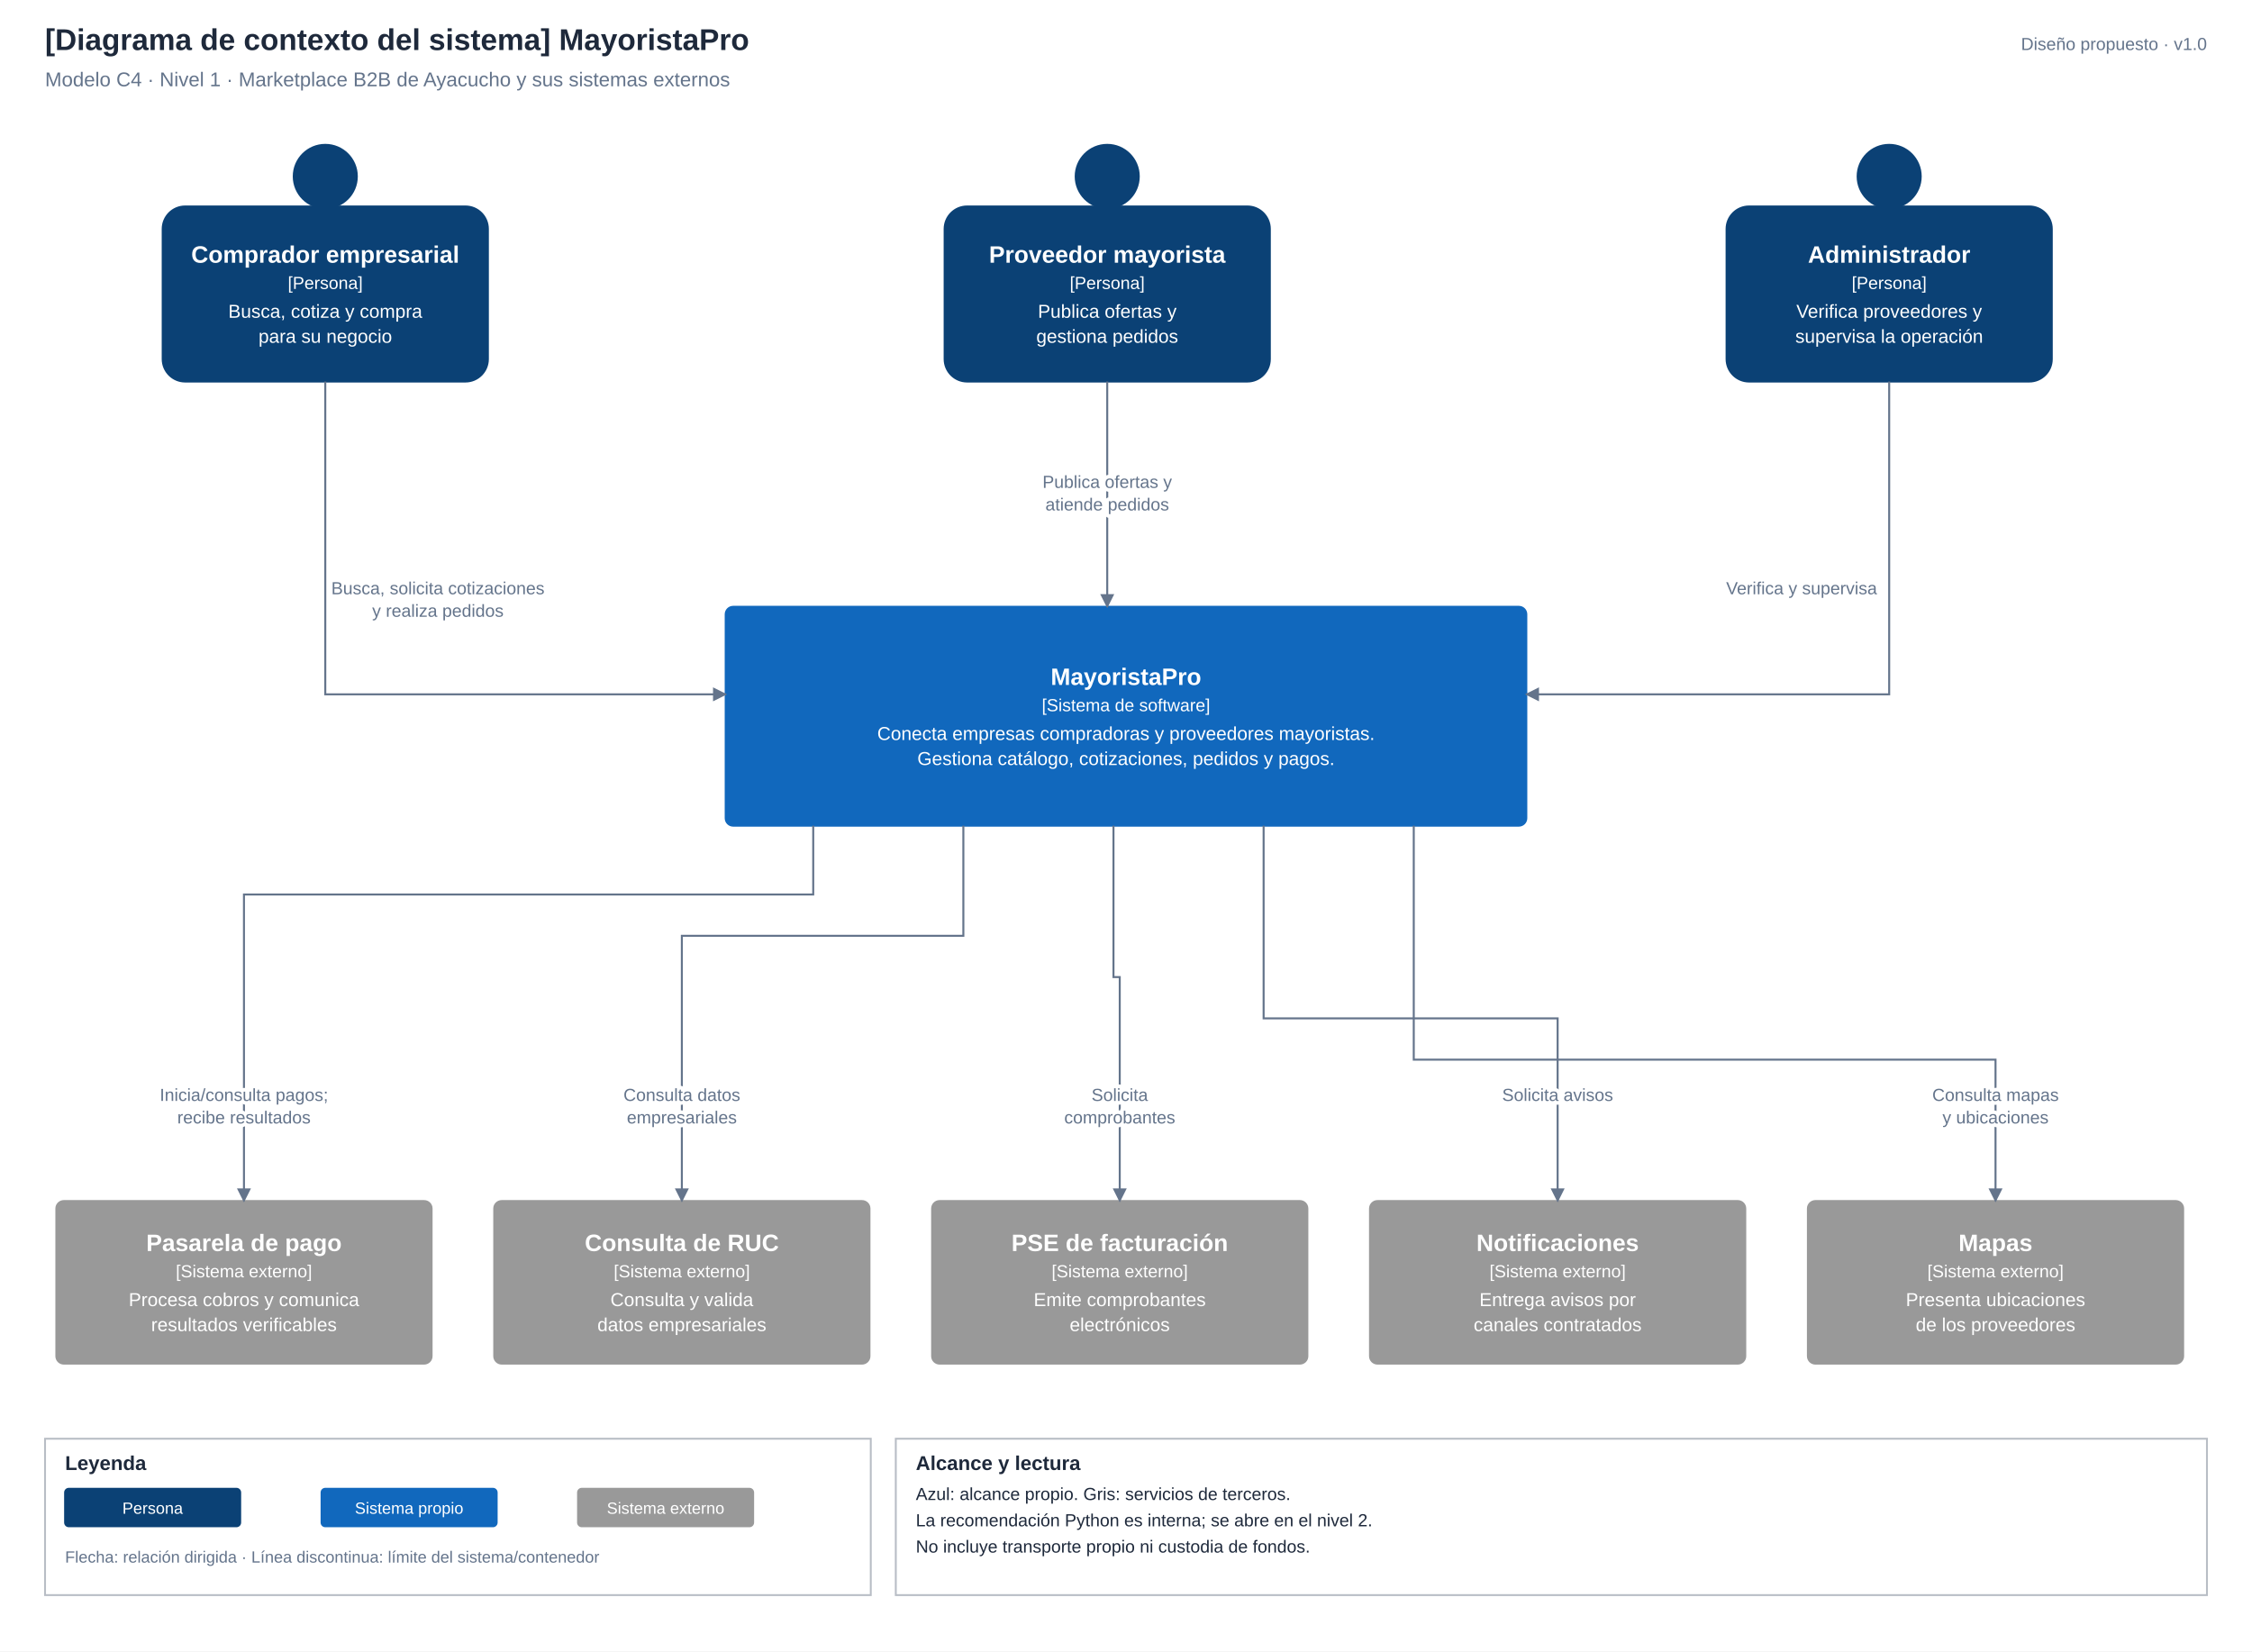
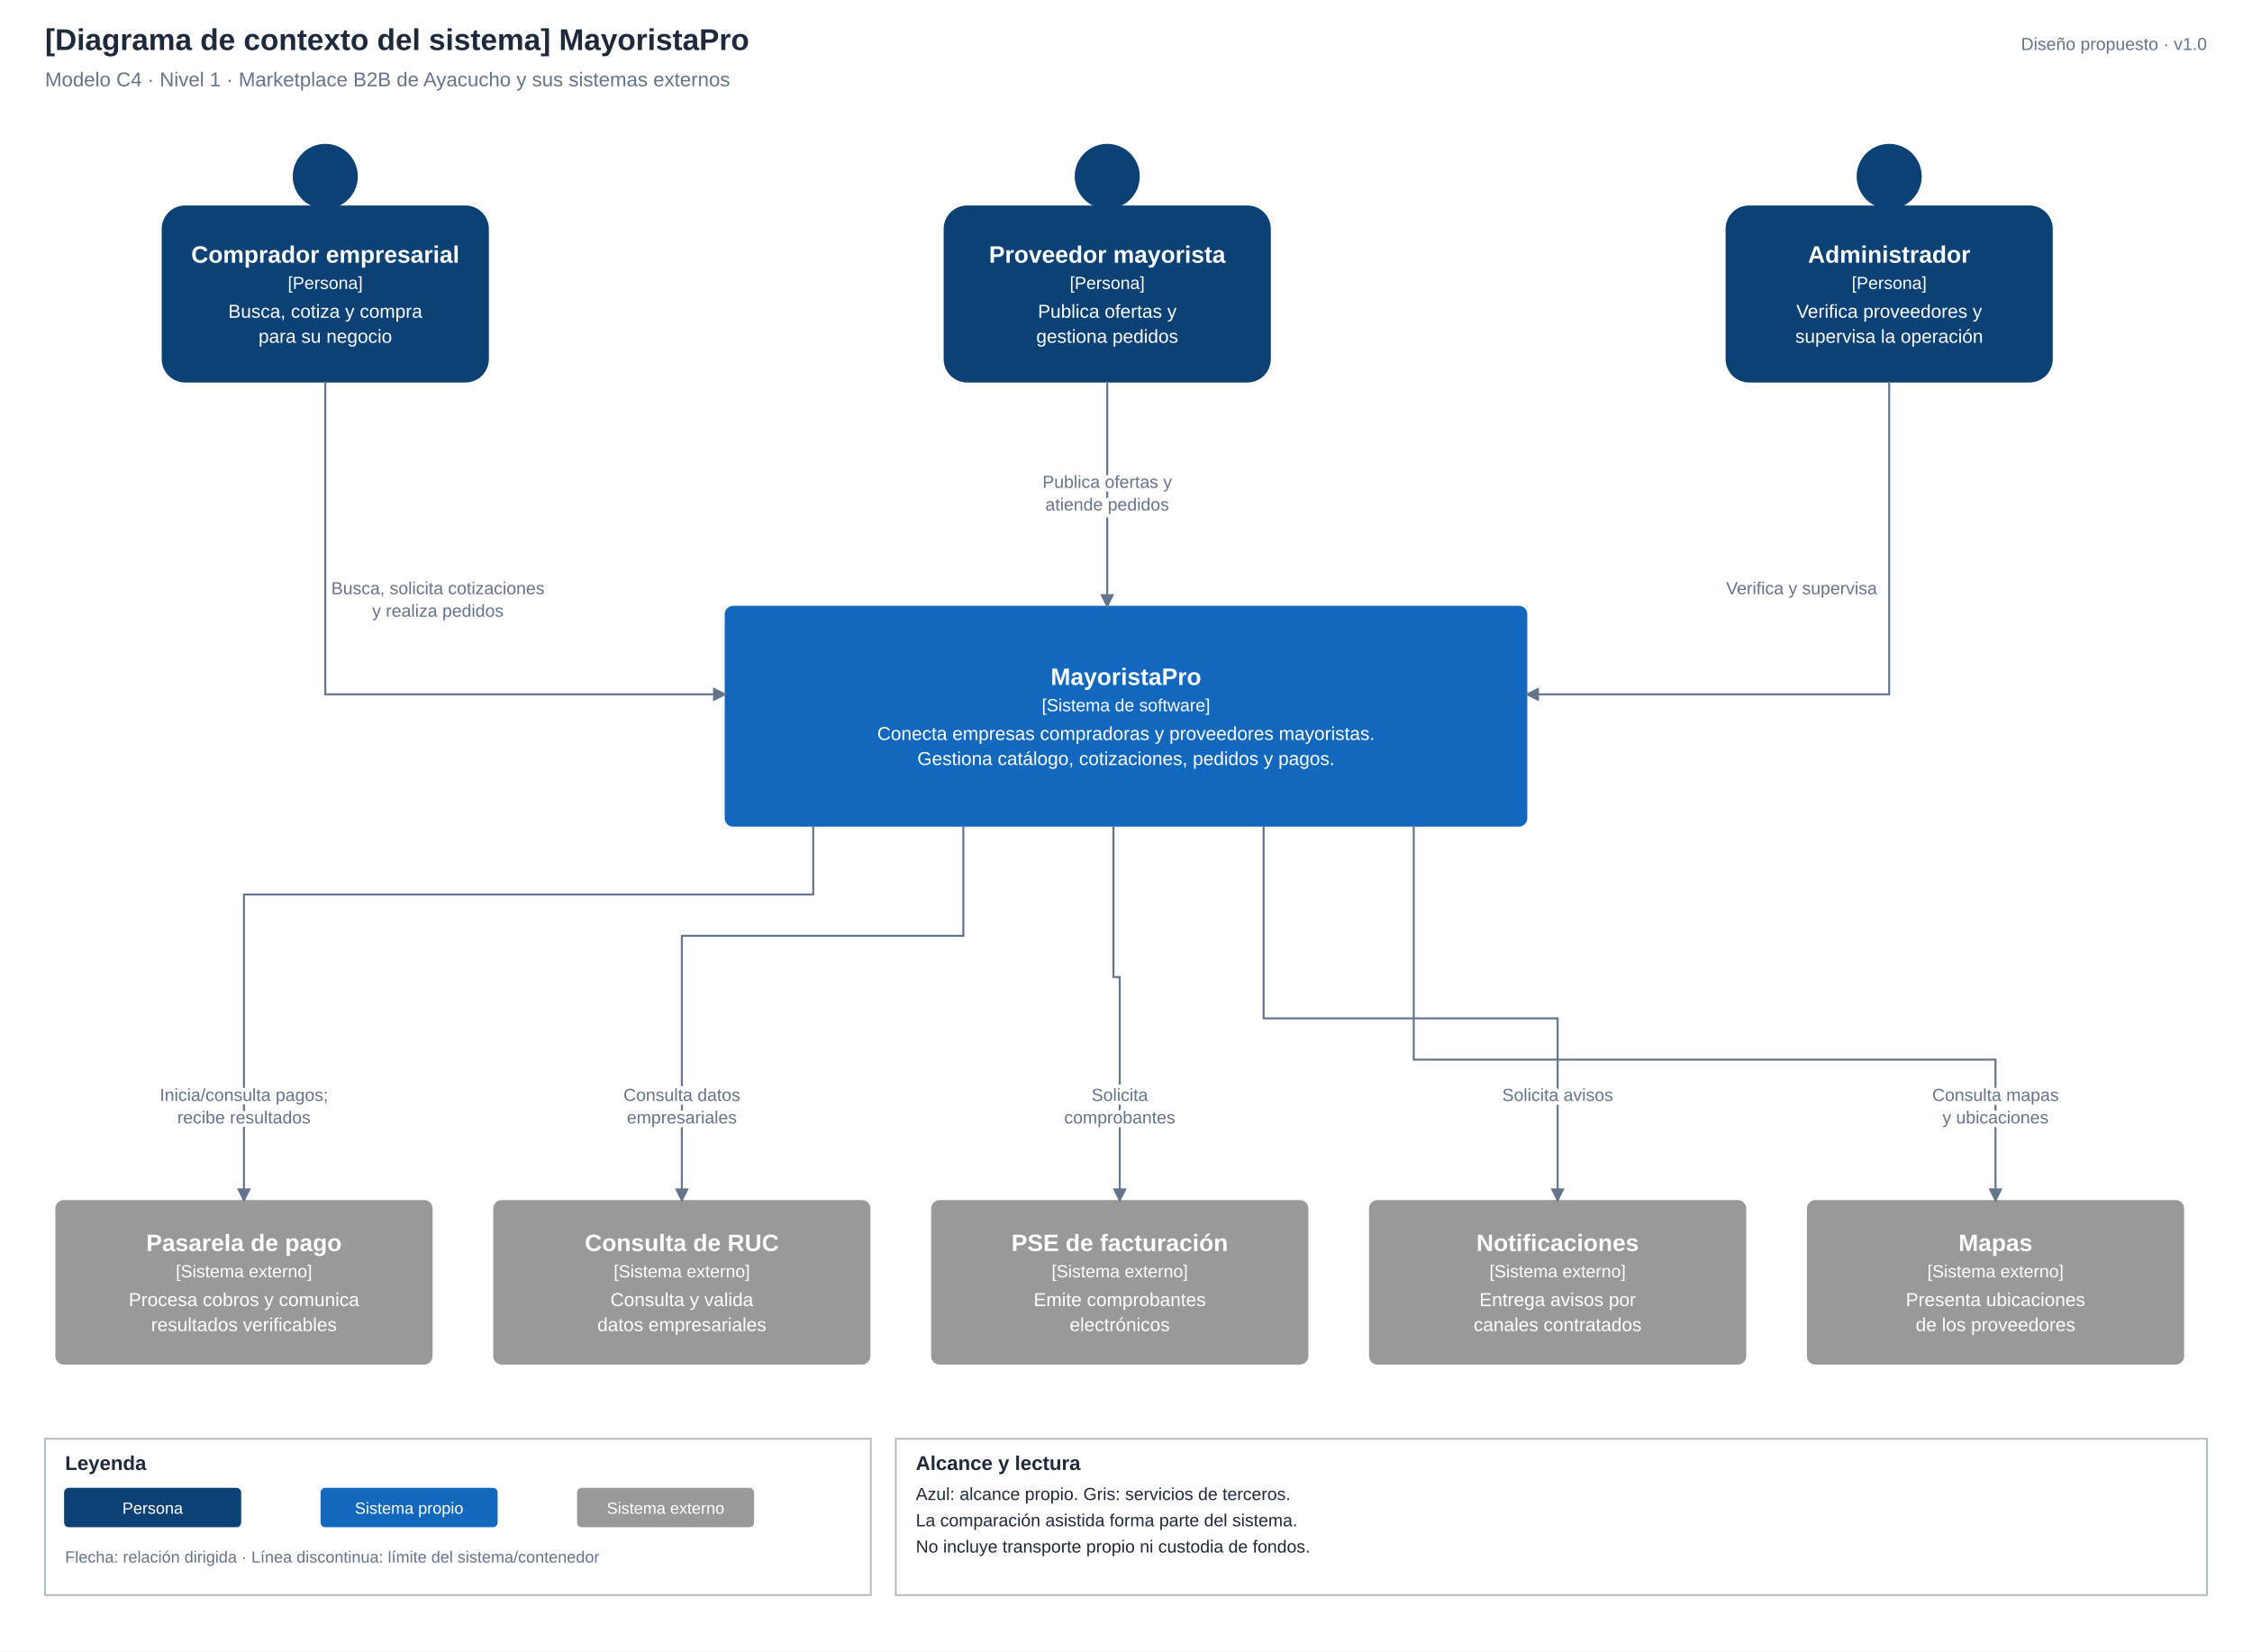
<svg xmlns="http://www.w3.org/2000/svg" width="1800" height="1320" viewBox="0 0 1800 1320" font-family="Segoe UI,Arial,sans-serif" role="img" aria-labelledby="title desc">
  <defs>
    <marker id="arrow" viewBox="0 0 10 10" refX="9" refY="5" markerWidth="7" markerHeight="7" orient="auto">
      <path d="M0 0 L10 5 L0 10" fill="#64748B" />
    </marker>
    <marker id="open" viewBox="0 0 10 10" refX="9" refY="5" markerWidth="8" markerHeight="8" orient="auto">
      <path d="M0 0 L9 5 L0 10" fill="none" stroke="#475569" stroke-width="1.4" />
    </marker>
    <marker id="triangle" viewBox="0 0 12 12" refX="11" refY="6" markerWidth="11" markerHeight="11" orient="auto">
      <path d="M0 0 L11 6 L0 12 Z" fill="white" stroke="#475569" />
    </marker>
    <marker id="diamond" viewBox="0 0 16 10" refX="1" refY="5" markerWidth="14" markerHeight="9" orient="auto">
      <path d="M1 5 L8 1 L15 5 L8 9 Z" fill="#475569" />
    </marker>
  </defs>
  <rect width="100%" height="100%" fill="white" />
  <text x="36" y="40" font-size="24" fill="#1E293B" font-weight="700" text-anchor="start">[Diagrama de contexto del sistema] MayoristaPro</text>
  <text x="36" y="69" font-size="16" fill="#64748B" font-weight="400" text-anchor="start">Modelo C4 · Nivel 1 · Marketplace B2B de Ayacucho y sus sistemas externos</text>
  <text x="1764" y="40" font-size="14" fill="#64748B" font-weight="400" text-anchor="end">Diseño propuesto · v1.0</text>
  <circle cx="260.0" cy="141" r="26" fill="#0B4175" />
  <rect x="130" y="165" width="260" height="140" rx="18" fill="#0B4175" stroke="#0B4175" stroke-width="1.5" />
  <text x="260.0" y="210.0" font-size="19" fill="white" font-weight="700" text-anchor="middle">Comprador empresarial</text>
  <text x="260.0" y="231.0" font-size="14" fill="white" font-weight="400" text-anchor="middle">[Persona]</text>
  <text x="260.0" y="254.0" font-size="15" fill="white" font-weight="400" text-anchor="middle">Busca, cotiza y compra</text>
  <text x="260.0" y="274.0" font-size="15" fill="white" font-weight="400" text-anchor="middle">para su negocio</text>
  <circle cx="885.0" cy="141" r="26" fill="#0B4175" />
  <rect x="755" y="165" width="260" height="140" rx="18" fill="#0B4175" stroke="#0B4175" stroke-width="1.5" />
  <text x="885.0" y="210.0" font-size="19" fill="white" font-weight="700" text-anchor="middle">Proveedor mayorista</text>
  <text x="885.0" y="231.0" font-size="14" fill="white" font-weight="400" text-anchor="middle">[Persona]</text>
  <text x="885.0" y="254.0" font-size="15" fill="white" font-weight="400" text-anchor="middle">Publica ofertas y</text>
  <text x="885.0" y="274.0" font-size="15" fill="white" font-weight="400" text-anchor="middle">gestiona pedidos</text>
  <circle cx="1510.0" cy="141" r="26" fill="#0B4175" />
  <rect x="1380" y="165" width="260" height="140" rx="18" fill="#0B4175" stroke="#0B4175" stroke-width="1.5" />
  <text x="1510.0" y="210.0" font-size="19" fill="white" font-weight="700" text-anchor="middle">Administrador</text>
  <text x="1510.0" y="231.0" font-size="14" fill="white" font-weight="400" text-anchor="middle">[Persona]</text>
  <text x="1510.0" y="254.0" font-size="15" fill="white" font-weight="400" text-anchor="middle">Verifica proveedores y</text>
  <text x="1510.0" y="274.0" font-size="15" fill="white" font-weight="400" text-anchor="middle">supervisa la operación</text>
  <rect x="580" y="485" width="640" height="175" rx="6" fill="#1168BD" stroke="#1168BD" stroke-width="1.5" />
  <text x="900.0" y="547.5" font-size="19" fill="white" font-weight="700" text-anchor="middle">MayoristaPro</text>
  <text x="900.0" y="568.5" font-size="14" fill="white" font-weight="400" text-anchor="middle">[Sistema de software]</text>
  <text x="900.0" y="591.5" font-size="15" fill="white" font-weight="400" text-anchor="middle">Conecta empresas compradoras y proveedores mayoristas.</text>
  <text x="900.0" y="611.5" font-size="15" fill="white" font-weight="400" text-anchor="middle">Gestiona catálogo, cotizaciones, pedidos y pagos.</text>
  <path d="M260,305 L260,555 L580,555" fill="none" stroke="#64748B" stroke-width="1.6" marker-end="url(#arrow)" />
  <text x="350" y="475" font-size="14" fill="#64748B" font-weight="400" text-anchor="middle" paint-order="stroke" stroke="white" stroke-width="6" stroke-linejoin="round">Busca, solicita cotizaciones</text>
  <text x="350" y="493" font-size="14" fill="#64748B" font-weight="400" text-anchor="middle" paint-order="stroke" stroke="white" stroke-width="6" stroke-linejoin="round">y realiza pedidos</text>
  <path d="M885,305 L885,485" fill="none" stroke="#64748B" stroke-width="1.6" marker-end="url(#arrow)" />
  <text x="885" y="390" font-size="14" fill="#64748B" font-weight="400" text-anchor="middle" paint-order="stroke" stroke="white" stroke-width="6" stroke-linejoin="round">Publica ofertas y</text>
  <text x="885" y="408" font-size="14" fill="#64748B" font-weight="400" text-anchor="middle" paint-order="stroke" stroke="white" stroke-width="6" stroke-linejoin="round">atiende pedidos</text>
  <path d="M1510,305 L1510,555 L1220,555" fill="none" stroke="#64748B" stroke-width="1.6" marker-end="url(#arrow)" />
  <text x="1440" y="475" font-size="14" fill="#64748B" font-weight="400" text-anchor="middle" paint-order="stroke" stroke="white" stroke-width="6" stroke-linejoin="round">Verifica y supervisa</text>
  <rect x="45" y="960" width="300" height="130" rx="6" fill="#999999" stroke="#999999" stroke-width="1.5" />
  <text x="195.0" y="1000.0" font-size="19" fill="white" font-weight="700" text-anchor="middle">Pasarela de pago</text>
  <text x="195.0" y="1021.0" font-size="14" fill="white" font-weight="400" text-anchor="middle">[Sistema externo]</text>
  <text x="195.0" y="1044.0" font-size="15" fill="white" font-weight="400" text-anchor="middle">Procesa cobros y comunica</text>
  <text x="195.0" y="1064.0" font-size="15" fill="white" font-weight="400" text-anchor="middle">resultados verificables</text>
  <path d="M650,660 L650,715 L195,715 L195,960" fill="none" stroke="#64748B" stroke-width="1.6" marker-end="url(#arrow)" />
  <text x="195" y="880" font-size="14" fill="#64748B" font-weight="400" text-anchor="middle" paint-order="stroke" stroke="white" stroke-width="6" stroke-linejoin="round">Inicia/consulta pagos;</text>
  <text x="195" y="898" font-size="14" fill="#64748B" font-weight="400" text-anchor="middle" paint-order="stroke" stroke="white" stroke-width="6" stroke-linejoin="round">recibe resultados</text>
  <rect x="395" y="960" width="300" height="130" rx="6" fill="#999999" stroke="#999999" stroke-width="1.5" />
  <text x="545.0" y="1000.0" font-size="19" fill="white" font-weight="700" text-anchor="middle">Consulta de RUC</text>
  <text x="545.0" y="1021.0" font-size="14" fill="white" font-weight="400" text-anchor="middle">[Sistema externo]</text>
  <text x="545.0" y="1044.0" font-size="15" fill="white" font-weight="400" text-anchor="middle">Consulta y valida</text>
  <text x="545.0" y="1064.0" font-size="15" fill="white" font-weight="400" text-anchor="middle">datos empresariales</text>
  <path d="M770,660 L770,748 L545,748 L545,960" fill="none" stroke="#64748B" stroke-width="1.6" marker-end="url(#arrow)" />
  <text x="545" y="880" font-size="14" fill="#64748B" font-weight="400" text-anchor="middle" paint-order="stroke" stroke="white" stroke-width="6" stroke-linejoin="round">Consulta datos</text>
  <text x="545" y="898" font-size="14" fill="#64748B" font-weight="400" text-anchor="middle" paint-order="stroke" stroke="white" stroke-width="6" stroke-linejoin="round">empresariales</text>
  <rect x="745" y="960" width="300" height="130" rx="6" fill="#999999" stroke="#999999" stroke-width="1.5" />
  <text x="895.0" y="1000.0" font-size="19" fill="white" font-weight="700" text-anchor="middle">PSE de facturación</text>
  <text x="895.0" y="1021.0" font-size="14" fill="white" font-weight="400" text-anchor="middle">[Sistema externo]</text>
  <text x="895.0" y="1044.0" font-size="15" fill="white" font-weight="400" text-anchor="middle">Emite comprobantes</text>
  <text x="895.0" y="1064.0" font-size="15" fill="white" font-weight="400" text-anchor="middle">electrónicos</text>
  <path d="M890,660 L890,781 L895,781 L895,960" fill="none" stroke="#64748B" stroke-width="1.6" marker-end="url(#arrow)" />
  <text x="895" y="880" font-size="14" fill="#64748B" font-weight="400" text-anchor="middle" paint-order="stroke" stroke="white" stroke-width="6" stroke-linejoin="round">Solicita</text>
  <text x="895" y="898" font-size="14" fill="#64748B" font-weight="400" text-anchor="middle" paint-order="stroke" stroke="white" stroke-width="6" stroke-linejoin="round">comprobantes</text>
  <rect x="1095" y="960" width="300" height="130" rx="6" fill="#999999" stroke="#999999" stroke-width="1.5" />
  <text x="1245.0" y="1000.0" font-size="19" fill="white" font-weight="700" text-anchor="middle">Notificaciones</text>
  <text x="1245.0" y="1021.0" font-size="14" fill="white" font-weight="400" text-anchor="middle">[Sistema externo]</text>
  <text x="1245.0" y="1044.0" font-size="15" fill="white" font-weight="400" text-anchor="middle">Entrega avisos por</text>
  <text x="1245.0" y="1064.0" font-size="15" fill="white" font-weight="400" text-anchor="middle">canales contratados</text>
  <path d="M1010,660 L1010,814 L1245,814 L1245,960" fill="none" stroke="#64748B" stroke-width="1.6" marker-end="url(#arrow)" />
  <text x="1245" y="880" font-size="14" fill="#64748B" font-weight="400" text-anchor="middle" paint-order="stroke" stroke="white" stroke-width="6" stroke-linejoin="round">Solicita avisos</text>
  <rect x="1445" y="960" width="300" height="130" rx="6" fill="#999999" stroke="#999999" stroke-width="1.5" />
  <text x="1595.0" y="1000.0" font-size="19" fill="white" font-weight="700" text-anchor="middle">Mapas</text>
  <text x="1595.0" y="1021.0" font-size="14" fill="white" font-weight="400" text-anchor="middle">[Sistema externo]</text>
  <text x="1595.0" y="1044.0" font-size="15" fill="white" font-weight="400" text-anchor="middle">Presenta ubicaciones</text>
  <text x="1595.0" y="1064.0" font-size="15" fill="white" font-weight="400" text-anchor="middle">de los proveedores</text>
  <path d="M1130,660 L1130,847 L1595,847 L1595,960" fill="none" stroke="#64748B" stroke-width="1.6" marker-end="url(#arrow)" />
  <text x="1595" y="880" font-size="14" fill="#64748B" font-weight="400" text-anchor="middle" paint-order="stroke" stroke="white" stroke-width="6" stroke-linejoin="round">Consulta mapas</text>
  <text x="1595" y="898" font-size="14" fill="#64748B" font-weight="400" text-anchor="middle" paint-order="stroke" stroke="white" stroke-width="6" stroke-linejoin="round">y ubicaciones</text>
  <rect x="36" y="1150" width="660" height="125" rx="0" fill="white" stroke="#B8BDC5" stroke-width="1.5" />
  <text x="52" y="1175" font-size="16" fill="#1E293B" font-weight="700" text-anchor="start">Leyenda</text>
  <rect x="52" y="1190" width="140" height="30" rx="3" fill="#0B4175" stroke="#0B4175" stroke-width="1.5" />
  <text x="122" y="1210" font-size="13" fill="white" font-weight="400" text-anchor="middle">Persona</text>
  <rect x="257" y="1190" width="140" height="30" rx="3" fill="#1168BD" stroke="#1168BD" stroke-width="1.5" />
  <text x="327" y="1210" font-size="13" fill="white" font-weight="400" text-anchor="middle">Sistema propio</text>
  <rect x="462" y="1190" width="140" height="30" rx="3" fill="#999999" stroke="#999999" stroke-width="1.5" />
  <text x="532" y="1210" font-size="13" fill="white" font-weight="400" text-anchor="middle">Sistema externo</text>
  <text x="52" y="1249" font-size="13" fill="#64748B" font-weight="400" text-anchor="start">Flecha: relación dirigida · Línea discontinua: límite del sistema/contenedor</text>
  <rect x="716" y="1150" width="1048" height="125" rx="0" fill="white" stroke="#B8BDC5" stroke-width="1.5" />
  <text x="732" y="1175" font-size="16" fill="#1E293B" font-weight="700" text-anchor="start">Alcance y lectura</text>
  <text x="732" y="1199" font-size="14" fill="#1E293B" font-weight="400" text-anchor="start">Azul: alcance propio. Gris: servicios de terceros.</text>
-   <text x="732" y="1220" font-size="14" fill="#1E293B" font-weight="400" text-anchor="start">La recomendación Python es interna; se abre en el nivel 2.</text>
+   <text x="732" y="1220" font-size="14" fill="#1E293B" font-weight="400" text-anchor="start">La comparación asistida forma parte del sistema.</text>
  <text x="732" y="1241" font-size="14" fill="#1E293B" font-weight="400" text-anchor="start">No incluye transporte propio ni custodia de fondos.</text>
</svg>
